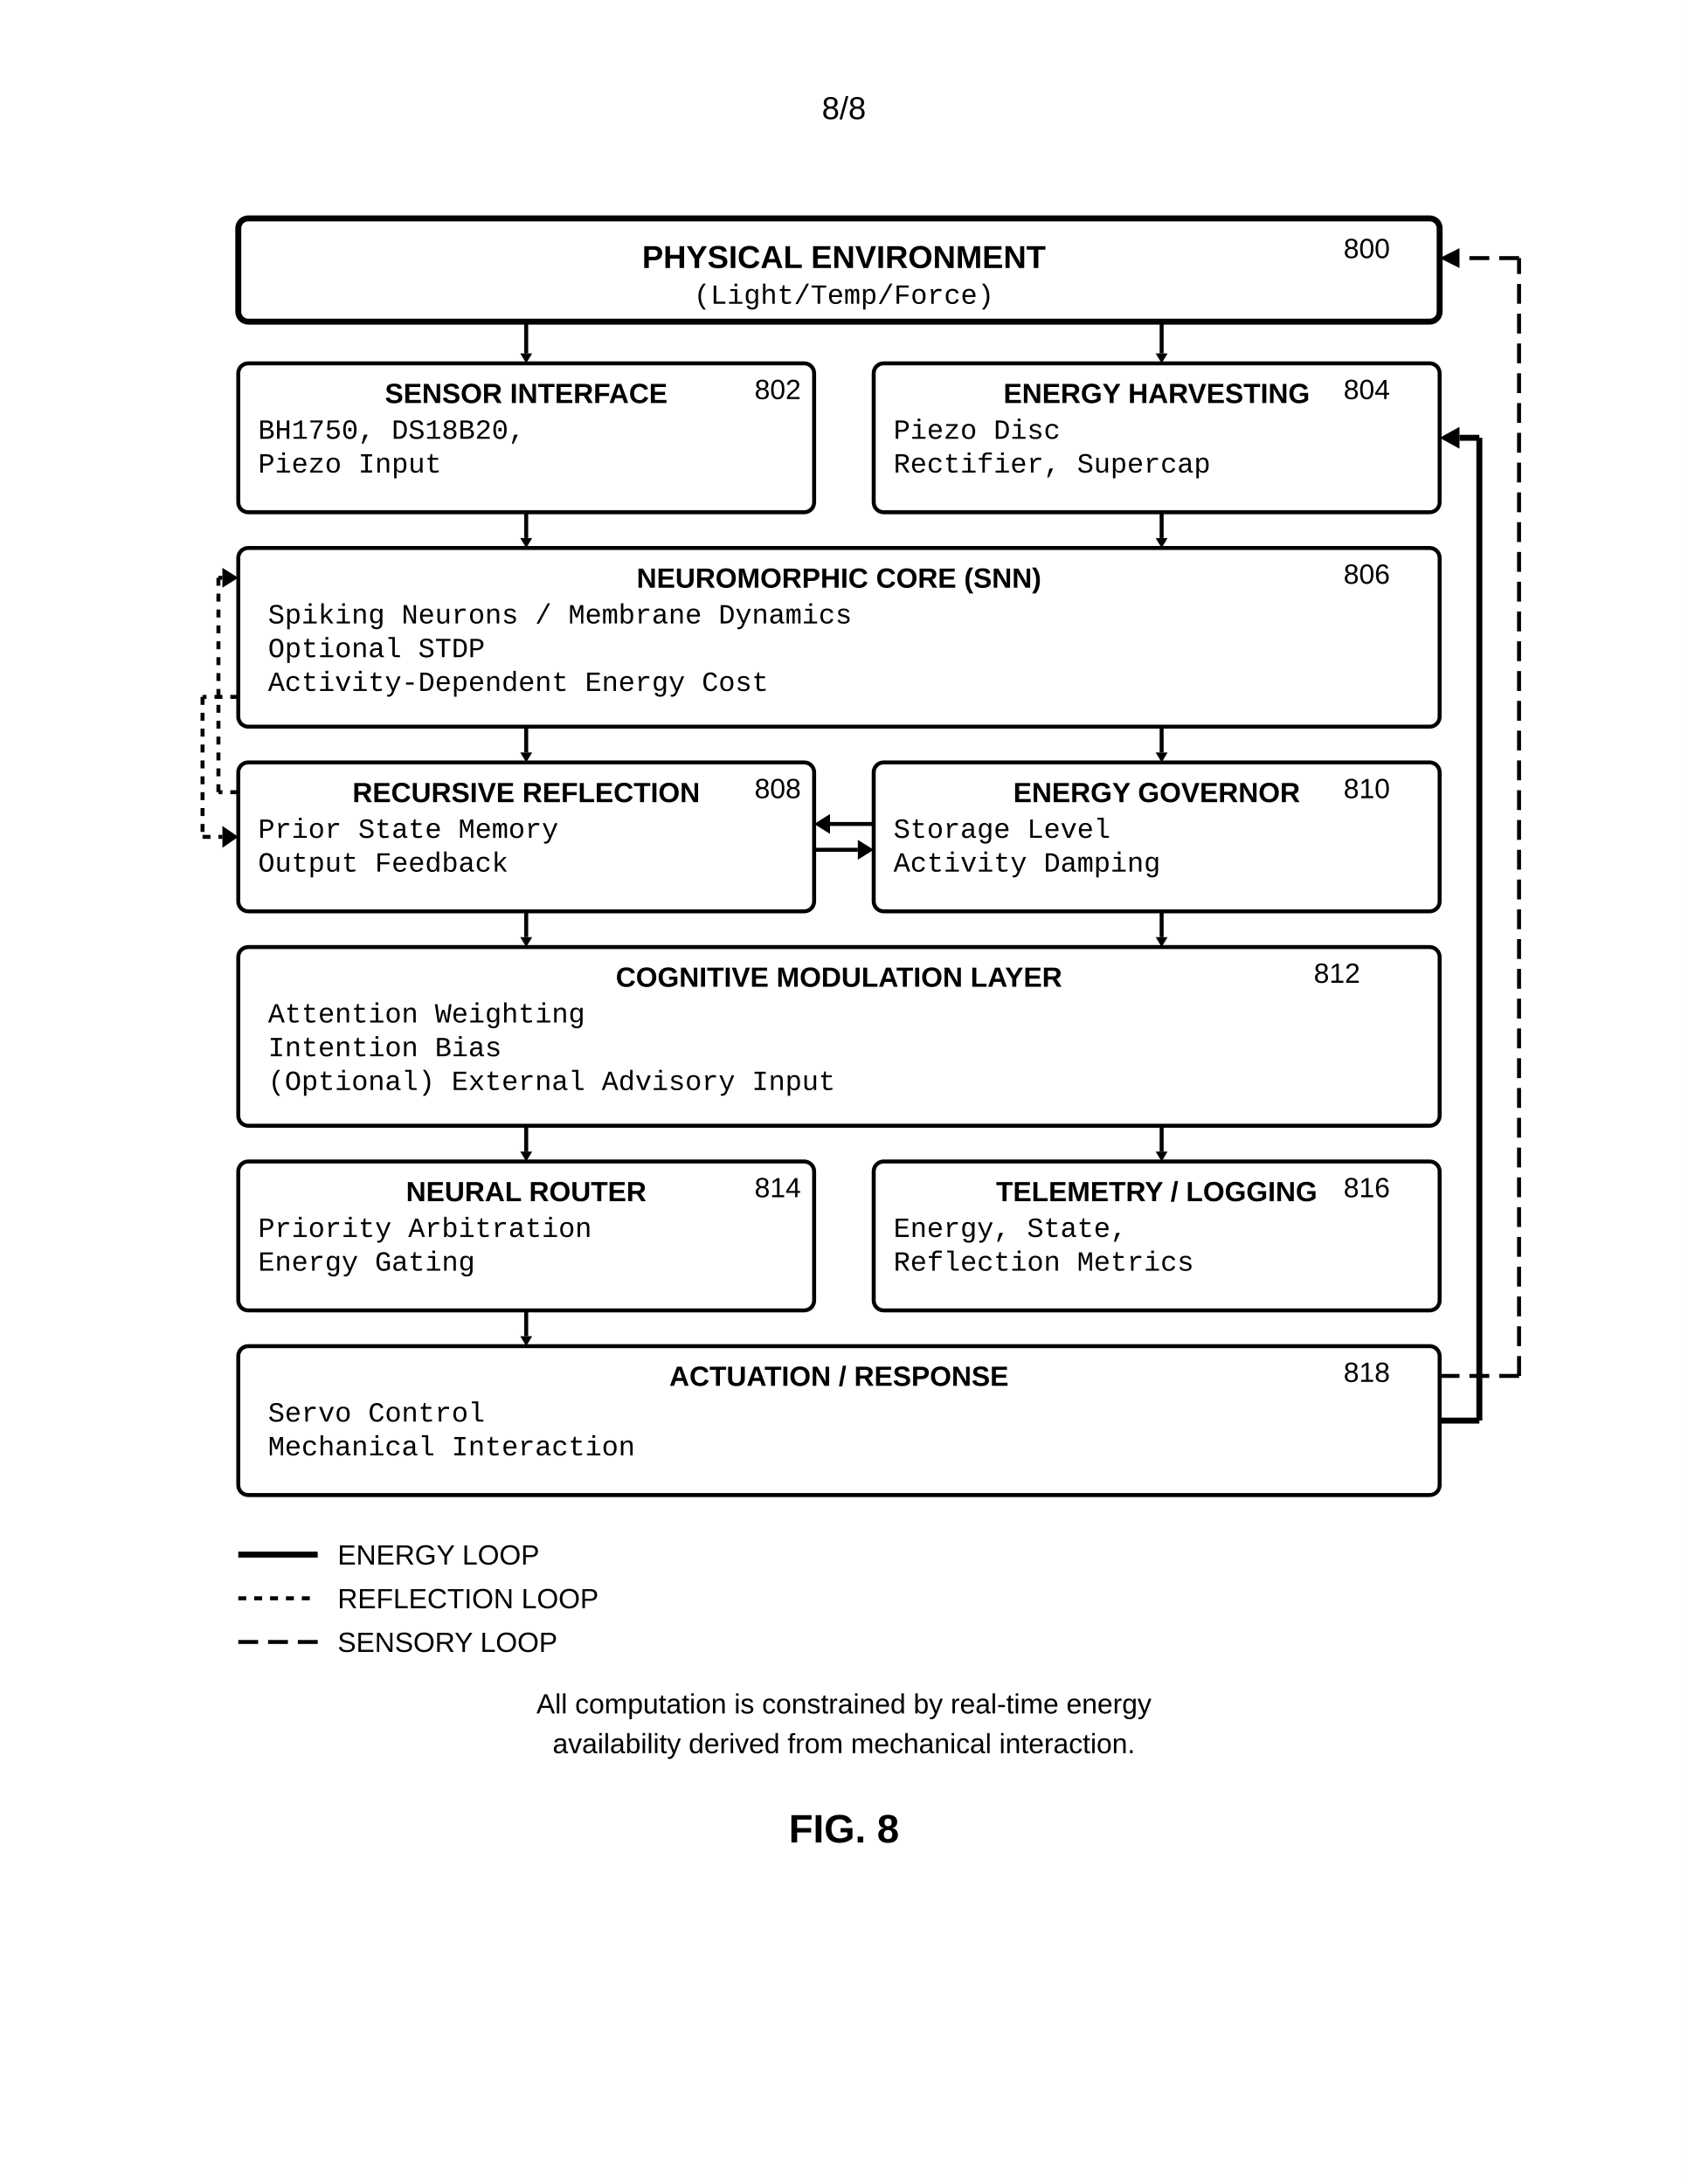
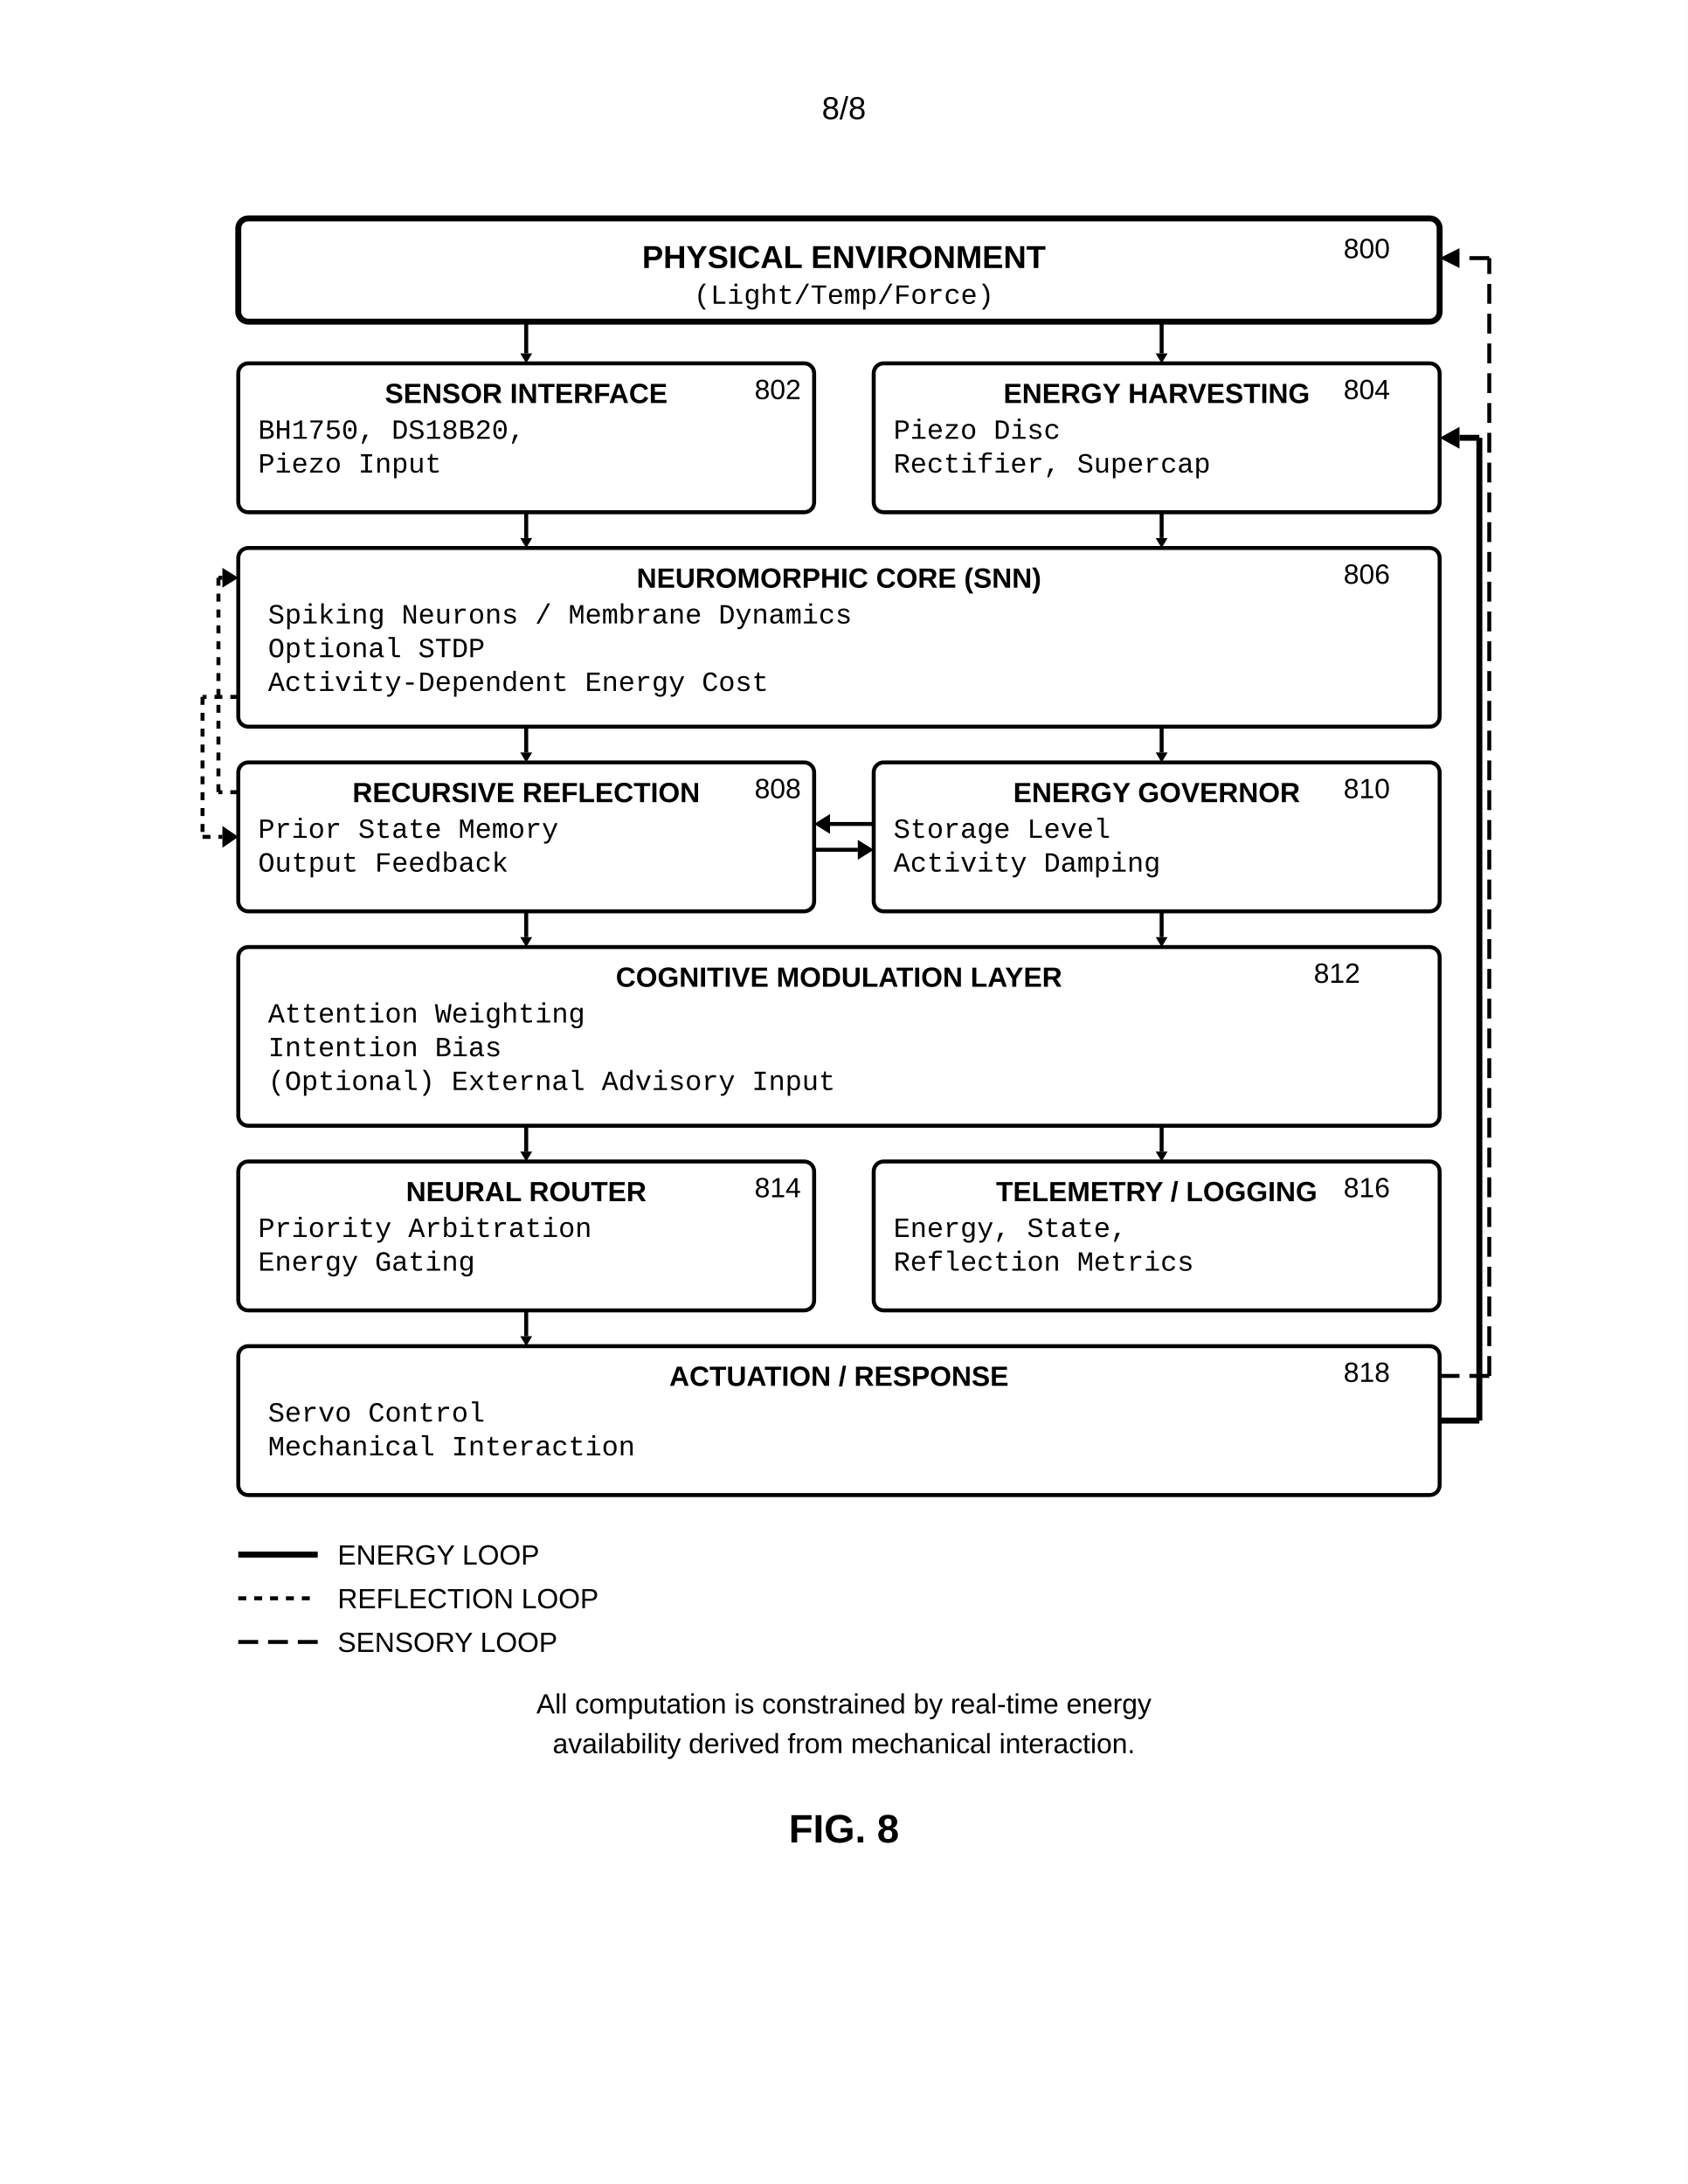
<svg xmlns="http://www.w3.org/2000/svg" width="8.5in" height="11in" viewBox="0 0 850 1100">
  <defs>
    <marker id="ah" markerWidth="6" markerHeight="4" refX="6" refY="2" orient="auto">
      <polygon points="0 0, 6 2, 0 4" fill="black" />
    </marker>
    <marker id="ahR" markerWidth="10" markerHeight="7" refX="0" refY="3.5" orient="auto">
      <polygon points="10 0, 0 3.5, 10 7" fill="black" />
    </marker>
  </defs>
  <rect width="100%" height="100%" fill="white" />
  <text x="425.0" y="60" font-family="Arial, sans-serif" font-size="16" text-anchor="middle">8/8</text>
  <g transform="translate(0, 50)">
    <rect x="120" y="60" width="605" height="52" rx="5" fill="none" stroke="black" stroke-width="3" />
    <text x="425.0" y="85" font-family="Arial, sans-serif" font-size="16" font-weight="bold" text-anchor="middle">PHYSICAL ENVIRONMENT</text>
    <text x="425.0" y="103" font-family="Courier New, monospace" font-size="14" text-anchor="middle">(Light/Temp/Force)</text>
    <text x="700" y="80" font-family="Arial, sans-serif" font-size="14" text-anchor="end">800</text>
    <line x1="265.0" y1="112" x2="265.0" y2="128" stroke="black" stroke-width="2" />
    <polygon points="265,133 262,128 268,128" fill="black" />
    <line x1="585.0" y1="112" x2="585.0" y2="128" stroke="black" stroke-width="2" />
    <polygon points="585,133 582,128 588,128" fill="black" />
    <rect x="120" y="133" width="290.0" height="75" rx="5" fill="none" stroke="black" stroke-width="2" />
    <text x="265.0" y="153" font-family="Arial, sans-serif" font-size="14" font-weight="bold" text-anchor="middle">SENSOR INTERFACE</text>
    <text x="130" y="171" font-family="Courier New, monospace" font-size="14" text-anchor="start">BH1750, DS18B20,</text>
    <text x="130" y="188" font-family="Courier New, monospace" font-size="14" text-anchor="start">Piezo Input</text>
    <text x="380" y="151" font-family="Arial, sans-serif" font-size="14" text-anchor="start">802</text>
    <rect x="440.0" y="133" width="285" height="75" rx="5" fill="none" stroke="black" stroke-width="2" />
    <text x="582.5" y="153" font-family="Arial, sans-serif" font-size="14" font-weight="bold" text-anchor="middle">ENERGY HARVESTING</text>
    <text x="450.0" y="171" font-family="Courier New, monospace" font-size="14" text-anchor="start">Piezo Disc</text>
    <text x="450.0" y="188" font-family="Courier New, monospace" font-size="14" text-anchor="start">Rectifier, Supercap</text>
    <text x="700" y="151" font-family="Arial, sans-serif" font-size="14" text-anchor="end">804</text>
    <line x1="265.0" y1="208" x2="265.0" y2="221" stroke="black" stroke-width="2" />
    <polygon points="265,226 262,221 268,221" fill="black" />
    <line x1="585.0" y1="208" x2="585.0" y2="221" stroke="black" stroke-width="2" />
    <polygon points="585,226 582,221 588,221" fill="black" />
    <rect x="120" y="226" width="605" height="90" rx="5" fill="none" stroke="black" stroke-width="2" />
    <text x="422.5" y="246" font-family="Arial, sans-serif" font-size="14" font-weight="bold" text-anchor="middle">NEUROMORPHIC CORE (SNN)</text>
    <text x="135" y="264" font-family="Courier New, monospace" font-size="14" text-anchor="start">Spiking Neurons / Membrane Dynamics</text>
    <text x="135" y="281" font-family="Courier New, monospace" font-size="14" text-anchor="start">Optional STDP</text>
    <text x="135" y="298" font-family="Courier New, monospace" font-size="14" text-anchor="start">Activity-Dependent Energy Cost</text>
    <text x="700" y="244" font-family="Arial, sans-serif" font-size="14" text-anchor="end">806</text>
    <line x1="265.0" y1="316" x2="265.0" y2="329" stroke="black" stroke-width="2" />
    <polygon points="265,334 262,329 268,329" fill="black" />
    <line x1="585.0" y1="316" x2="585.0" y2="329" stroke="black" stroke-width="2" />
    <polygon points="585,334 582,329 588,329" fill="black" />
    <rect x="120" y="334" width="290.0" height="75" rx="5" fill="none" stroke="black" stroke-width="2" />
    <text x="265.0" y="354" font-family="Arial, sans-serif" font-size="14" font-weight="bold" text-anchor="middle">RECURSIVE REFLECTION</text>
    <text x="130" y="372" font-family="Courier New, monospace" font-size="14" text-anchor="start">Prior State Memory</text>
    <text x="130" y="389" font-family="Courier New, monospace" font-size="14" text-anchor="start">Output Feedback</text>
    <text x="380" y="352" font-family="Arial, sans-serif" font-size="14" text-anchor="start">808</text>
    <rect x="440.0" y="334" width="285" height="75" rx="5" fill="none" stroke="black" stroke-width="2" />
    <text x="582.5" y="354" font-family="Arial, sans-serif" font-size="14" font-weight="bold" text-anchor="middle">ENERGY GOVERNOR</text>
    <text x="450.0" y="372" font-family="Courier New, monospace" font-size="14" text-anchor="start">Storage Level</text>
    <text x="450.0" y="389" font-family="Courier New, monospace" font-size="14" text-anchor="start">Activity Damping</text>
    <text x="700" y="352" font-family="Arial, sans-serif" font-size="14" text-anchor="end">810</text>
    <line x1="440" y1="365" x2="418" y2="365" stroke="black" stroke-width="2" />
    <polygon points="410,365 418,360 418,370" fill="black" />
    <line x1="410" y1="378" x2="432" y2="378" stroke="black" stroke-width="2" />
    <polygon points="440,378 432,373 432,383" fill="black" />
    <line x1="265.0" y1="409" x2="265.0" y2="422" stroke="black" stroke-width="2" />
    <polygon points="265,427 262,422 268,422" fill="black" />
    <line x1="585.0" y1="409" x2="585.0" y2="422" stroke="black" stroke-width="2" />
    <polygon points="585,427 582,422 588,422" fill="black" />
    <rect x="120" y="427" width="605" height="90" rx="5" fill="none" stroke="black" stroke-width="2" />
    <text x="422.5" y="447" font-family="Arial, sans-serif" font-size="14" font-weight="bold" text-anchor="middle">COGNITIVE MODULATION LAYER</text>
    <text x="135" y="465" font-family="Courier New, monospace" font-size="14" text-anchor="start">Attention Weighting</text>
    <text x="135" y="482" font-family="Courier New, monospace" font-size="14" text-anchor="start">Intention Bias</text>
    <text x="135" y="499" font-family="Courier New, monospace" font-size="14" text-anchor="start">(Optional) External Advisory Input</text>
    <text x="685" y="445" font-family="Arial, sans-serif" font-size="14" text-anchor="end">812</text>
    <line x1="265.0" y1="517" x2="265.0" y2="530" stroke="black" stroke-width="2" />
    <polygon points="265,535 262,530 268,530" fill="black" />
    <line x1="585.0" y1="517" x2="585.0" y2="530" stroke="black" stroke-width="2" />
    <polygon points="585,535 582,530 588,530" fill="black" />
    <rect x="120" y="535" width="290.0" height="75" rx="5" fill="none" stroke="black" stroke-width="2" />
    <text x="265.0" y="555" font-family="Arial, sans-serif" font-size="14" font-weight="bold" text-anchor="middle">NEURAL ROUTER</text>
    <text x="130" y="573" font-family="Courier New, monospace" font-size="14" text-anchor="start">Priority Arbitration</text>
    <text x="130" y="590" font-family="Courier New, monospace" font-size="14" text-anchor="start">Energy Gating</text>
    <text x="380" y="553" font-family="Arial, sans-serif" font-size="14" text-anchor="start">814</text>
    <rect x="440.0" y="535" width="285" height="75" rx="5" fill="none" stroke="black" stroke-width="2" />
    <text x="582.5" y="555" font-family="Arial, sans-serif" font-size="14" font-weight="bold" text-anchor="middle">TELEMETRY / LOGGING</text>
    <text x="450.0" y="573" font-family="Courier New, monospace" font-size="14" text-anchor="start">Energy, State,</text>
    <text x="450.0" y="590" font-family="Courier New, monospace" font-size="14" text-anchor="start">Reflection Metrics</text>
    <text x="700" y="553" font-family="Arial, sans-serif" font-size="14" text-anchor="end">816</text>
    <line x1="265.0" y1="610" x2="265.0" y2="623" stroke="black" stroke-width="2" />
    <polygon points="265,628 262,623 268,623" fill="black" />
    <rect x="120" y="628" width="605" height="75" rx="5" fill="none" stroke="black" stroke-width="2" />
    <text x="422.5" y="648" font-family="Arial, sans-serif" font-size="14" font-weight="bold" text-anchor="middle">ACTUATION / RESPONSE</text>
    <text x="135" y="666" font-family="Courier New, monospace" font-size="14" text-anchor="start">Servo Control</text>
    <text x="135" y="683" font-family="Courier New, monospace" font-size="14" text-anchor="start">Mechanical Interaction</text>
    <text x="700" y="646" font-family="Arial, sans-serif" font-size="14" text-anchor="end">818</text>
    <line x1="725" y1="665.5" x2="745" y2="665.5" stroke="black" stroke-width="3" />
    <line x1="745" y1="665.5" x2="745" y2="170.5" stroke="black" stroke-width="3" />
    <line x1="745" y1="170.5" x2="735" y2="170.5" stroke="black" stroke-width="3" />
    <polygon points="725,170.5 735,165 735,176" fill="black" />
    <line x1="120" y1="301" x2="102" y2="301" stroke="black" stroke-width="2" stroke-dasharray="4,4" />
    <line x1="102" y1="301" x2="102" y2="371.5" stroke="black" stroke-width="2" stroke-dasharray="4,4" />
    <line x1="102" y1="371.5" x2="112" y2="371.5" stroke="black" stroke-width="2" stroke-dasharray="4,4" />
    <polygon points="120,371.5 112,366 112,377" fill="black" />
    <line x1="120" y1="349" x2="110" y2="349" stroke="black" stroke-width="2" stroke-dasharray="4,4" />
    <line x1="110" y1="349" x2="110" y2="241" stroke="black" stroke-width="2" stroke-dasharray="4,4" />
    <line x1="110" y1="241" x2="112" y2="241" stroke="black" stroke-width="2" stroke-dasharray="4,4" />
    <polygon points="120,241 112,236 112,246" fill="black" />
-     <line x1="725" y1="643" x2="765" y2="643" stroke="black" stroke-width="2" stroke-dasharray="10,5" />
-     <line x1="765" y1="643" x2="765" y2="80" stroke="black" stroke-width="2" stroke-dasharray="10,5" />
-     <line x1="765" y1="80" x2="735" y2="80" stroke="black" stroke-width="2" stroke-dasharray="10,5" />
+     <line x1="725" y1="643" x2="750" y2="643" stroke="black" stroke-width="2" stroke-dasharray="10,5" />
+     <line x1="750" y1="643" x2="750" y2="80" stroke="black" stroke-width="2" stroke-dasharray="10,5" />
+     <line x1="750" y1="80" x2="735" y2="80" stroke="black" stroke-width="2" stroke-dasharray="10,5" />
    <polygon points="725,80 735,75 735,85" fill="black" />
    <line x1="120" y1="733" x2="160" y2="733" stroke="black" stroke-width="3" />
    <text x="170" y="738" font-family="Arial, sans-serif" font-size="14" text-anchor="start">ENERGY LOOP</text>
    <line x1="120" y1="755" x2="160" y2="755" stroke="black" stroke-width="2" stroke-dasharray="4,4" />
    <text x="170" y="760" font-family="Arial, sans-serif" font-size="14" text-anchor="start">REFLECTION LOOP</text>
    <line x1="120" y1="777" x2="160" y2="777" stroke="black" stroke-width="2" stroke-dasharray="10,5" />
    <text x="170" y="782" font-family="Arial, sans-serif" font-size="14" text-anchor="start">SENSORY LOOP</text>
    <text x="425.0" y="813" font-family="Arial, sans-serif" font-size="14" text-anchor="middle">All computation is constrained by real-time energy</text>
    <text x="425.0" y="833" font-family="Arial, sans-serif" font-size="14" text-anchor="middle">availability derived from mechanical interaction.</text>
    <text x="425.0" y="878" font-family="Arial, sans-serif" font-size="20" font-weight="bold" text-anchor="middle">FIG. 8</text>
  </g>
</svg>
